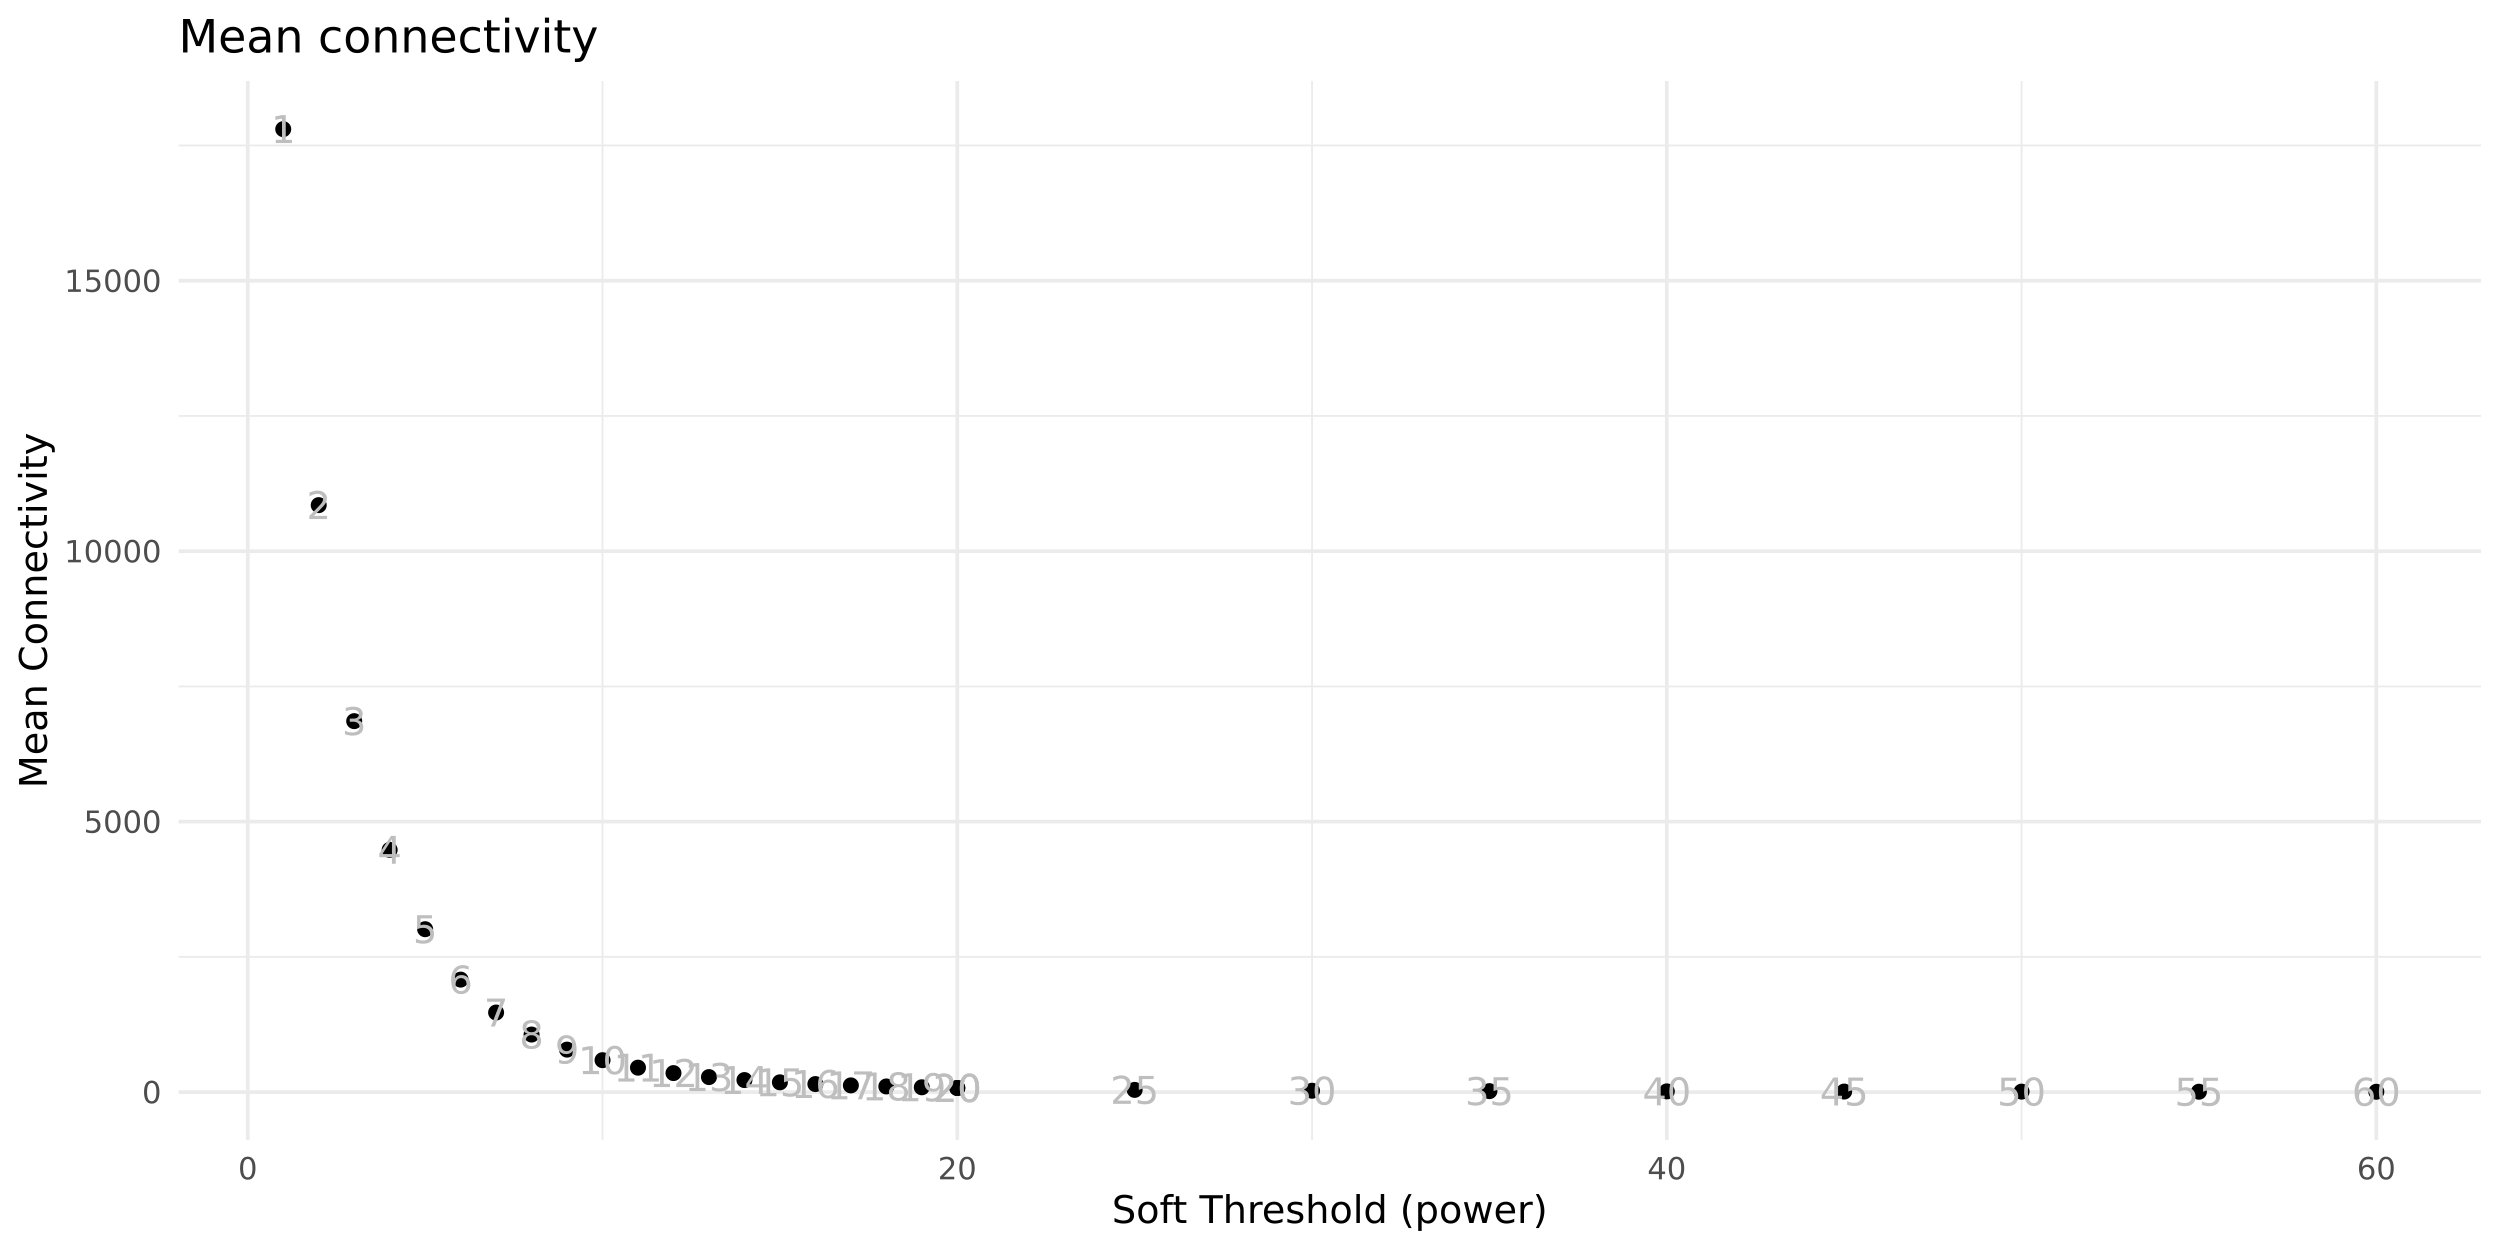
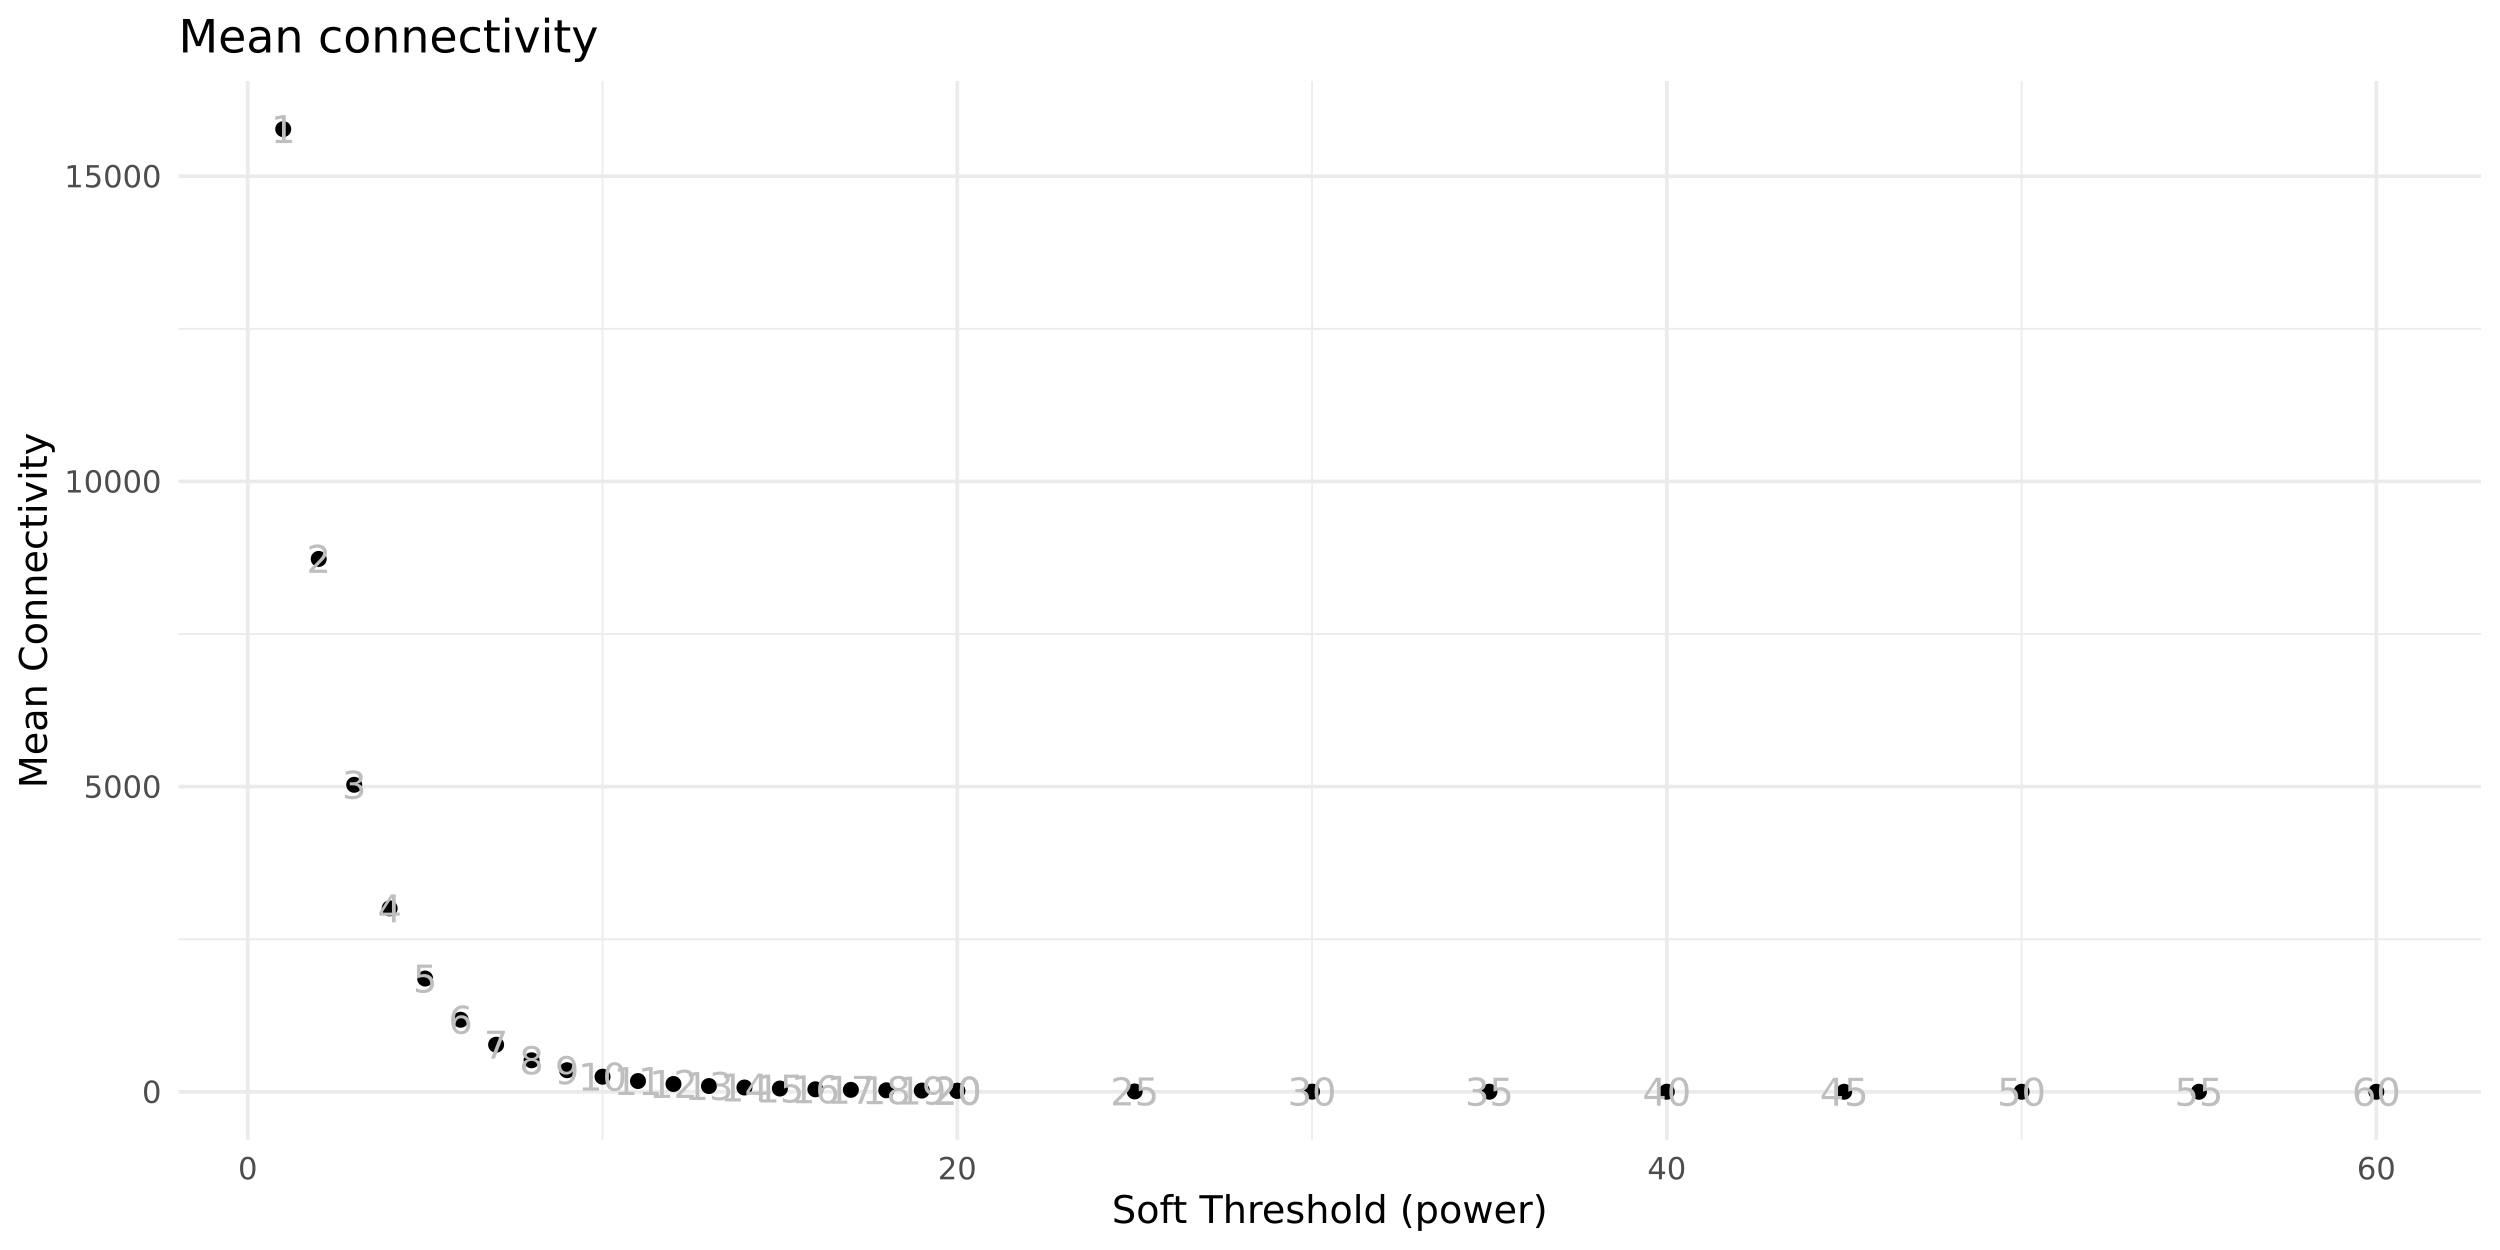
<svg xmlns="http://www.w3.org/2000/svg" class="svglite" width="720.00pt" height="360.00pt" viewBox="0 0 720.00 360.00">
  <defs>
    <style type="text/css">
    .svglite line, .svglite polyline, .svglite polygon, .svglite path, .svglite rect, .svglite circle {
      fill: none;
      stroke: #000000;
      stroke-linecap: round;
      stroke-linejoin: round;
      stroke-miterlimit: 10.00;
    }
    .svglite text {
      white-space: pre;
    }
  </style>
  </defs>
  <rect width="100%" height="100%" style="stroke: none; fill: none;" />
  <defs>
    <clipPath id="cpMC4wMHw3MjAuMDB8MC4wMHwzNjAuMDA=">
      <rect x="0.00" y="0.00" width="720.00" height="360.00" />
    </clipPath>
  </defs>
  <g clip-path="url(#cpMC4wMHw3MjAuMDB8MC4wMHwzNjAuMDA=)">
</g>
  <defs>
    <clipPath id="cpNTEuNDN8NzE0LjUyfDIzLjMyfDMyOC4yOQ==">
      <rect x="51.43" y="23.32" width="663.09" height="304.97" />
    </clipPath>
  </defs>
  <g clip-path="url(#cpNTEuNDN8NzE0LjUyfDIzLjMyfDMyOC4yOQ==)">
-     <polyline points="51.43,275.58 714.52,275.58 " style="stroke-width: 0.53; stroke: #EBEBEB; stroke-linecap: butt;" />
-     <polyline points="51.43,197.69 714.52,197.69 " style="stroke-width: 0.53; stroke: #EBEBEB; stroke-linecap: butt;" />
-     <polyline points="51.43,119.80 714.52,119.80 " style="stroke-width: 0.53; stroke: #EBEBEB; stroke-linecap: butt;" />
-     <polyline points="51.43,41.90 714.52,41.90 " style="stroke-width: 0.53; stroke: #EBEBEB; stroke-linecap: butt;" />
+     <polyline points="51.43,270.49 714.52,270.49 " style="stroke-width: 0.53; stroke: #EBEBEB; stroke-linecap: butt;" />
+     <polyline points="51.43,182.59 714.52,182.59 " style="stroke-width: 0.53; stroke: #EBEBEB; stroke-linecap: butt;" />
+     <polyline points="51.43,94.70 714.52,94.70 " style="stroke-width: 0.53; stroke: #EBEBEB; stroke-linecap: butt;" />
    <polyline points="173.53,328.29 173.53,23.32 " style="stroke-width: 0.53; stroke: #EBEBEB; stroke-linecap: butt;" />
    <polyline points="377.87,328.29 377.87,23.32 " style="stroke-width: 0.53; stroke: #EBEBEB; stroke-linecap: butt;" />
    <polyline points="582.21,328.29 582.21,23.32 " style="stroke-width: 0.53; stroke: #EBEBEB; stroke-linecap: butt;" />
-     <polyline points="51.43,314.53 714.52,314.53 " style="stroke-width: 1.07; stroke: #EBEBEB; stroke-linecap: butt;" />
-     <polyline points="51.43,236.63 714.52,236.63 " style="stroke-width: 1.07; stroke: #EBEBEB; stroke-linecap: butt;" />
-     <polyline points="51.43,158.74 714.52,158.74 " style="stroke-width: 1.07; stroke: #EBEBEB; stroke-linecap: butt;" />
-     <polyline points="51.43,80.85 714.52,80.85 " style="stroke-width: 1.07; stroke: #EBEBEB; stroke-linecap: butt;" />
+     <polyline points="51.43,314.44 714.52,314.44 " style="stroke-width: 1.07; stroke: #EBEBEB; stroke-linecap: butt;" />
+     <polyline points="51.43,226.54 714.52,226.54 " style="stroke-width: 1.07; stroke: #EBEBEB; stroke-linecap: butt;" />
+     <polyline points="51.43,138.65 714.52,138.65 " style="stroke-width: 1.07; stroke: #EBEBEB; stroke-linecap: butt;" />
+     <polyline points="51.43,50.75 714.52,50.75 " style="stroke-width: 1.07; stroke: #EBEBEB; stroke-linecap: butt;" />
    <polyline points="71.36,328.29 71.36,23.32 " style="stroke-width: 1.07; stroke: #EBEBEB; stroke-linecap: butt;" />
    <polyline points="275.70,328.29 275.70,23.32 " style="stroke-width: 1.07; stroke: #EBEBEB; stroke-linecap: butt;" />
    <polyline points="480.04,328.29 480.04,23.32 " style="stroke-width: 1.07; stroke: #EBEBEB; stroke-linecap: butt;" />
    <polyline points="684.38,328.29 684.38,23.32 " style="stroke-width: 1.07; stroke: #EBEBEB; stroke-linecap: butt;" />
    <circle cx="81.57" cy="37.19" r="1.95" style="stroke-width: 0.71; fill: #000000;" />
-     <circle cx="91.79" cy="145.48" r="1.95" style="stroke-width: 0.71; fill: #000000;" />
-     <circle cx="102.01" cy="207.69" r="1.95" style="stroke-width: 0.71; fill: #000000;" />
-     <circle cx="112.22" cy="244.76" r="1.95" style="stroke-width: 0.71; fill: #000000;" />
-     <circle cx="122.44" cy="267.61" r="1.95" style="stroke-width: 0.71; fill: #000000;" />
-     <circle cx="132.66" cy="282.13" r="1.95" style="stroke-width: 0.71; fill: #000000;" />
-     <circle cx="142.88" cy="291.61" r="1.95" style="stroke-width: 0.71; fill: #000000;" />
-     <circle cx="153.09" cy="297.95" r="1.95" style="stroke-width: 0.71; fill: #000000;" />
-     <circle cx="163.31" cy="302.29" r="1.95" style="stroke-width: 0.71; fill: #000000;" />
-     <circle cx="173.53" cy="305.33" r="1.95" style="stroke-width: 0.71; fill: #000000;" />
-     <circle cx="183.74" cy="307.49" r="1.95" style="stroke-width: 0.71; fill: #000000;" />
-     <circle cx="193.96" cy="309.05" r="1.95" style="stroke-width: 0.71; fill: #000000;" />
-     <circle cx="204.18" cy="310.20" r="1.95" style="stroke-width: 0.71; fill: #000000;" />
-     <circle cx="214.40" cy="311.06" r="1.95" style="stroke-width: 0.71; fill: #000000;" />
-     <circle cx="224.61" cy="311.71" r="1.95" style="stroke-width: 0.71; fill: #000000;" />
-     <circle cx="234.83" cy="312.21" r="1.95" style="stroke-width: 0.71; fill: #000000;" />
-     <circle cx="245.05" cy="312.59" r="1.95" style="stroke-width: 0.71; fill: #000000;" />
-     <circle cx="255.26" cy="312.90" r="1.95" style="stroke-width: 0.71; fill: #000000;" />
-     <circle cx="265.48" cy="313.14" r="1.95" style="stroke-width: 0.71; fill: #000000;" />
-     <circle cx="275.70" cy="313.34" r="1.95" style="stroke-width: 0.71; fill: #000000;" />
-     <circle cx="275.70" cy="313.34" r="1.95" style="stroke-width: 0.71; fill: #000000;" />
-     <circle cx="326.78" cy="313.89" r="1.95" style="stroke-width: 0.71; fill: #000000;" />
-     <circle cx="377.87" cy="314.13" r="1.95" style="stroke-width: 0.71; fill: #000000;" />
-     <circle cx="428.95" cy="314.25" r="1.95" style="stroke-width: 0.71; fill: #000000;" />
-     <circle cx="480.04" cy="314.32" r="1.95" style="stroke-width: 0.71; fill: #000000;" />
-     <circle cx="531.12" cy="314.37" r="1.95" style="stroke-width: 0.71; fill: #000000;" />
-     <circle cx="582.21" cy="314.39" r="1.95" style="stroke-width: 0.71; fill: #000000;" />
-     <circle cx="633.29" cy="314.42" r="1.95" style="stroke-width: 0.71; fill: #000000;" />
+     <circle cx="91.79" cy="160.97" r="1.95" style="stroke-width: 0.71; fill: #000000;" />
+     <circle cx="102.01" cy="226.02" r="1.95" style="stroke-width: 0.71; fill: #000000;" />
+     <circle cx="112.22" cy="261.61" r="1.95" style="stroke-width: 0.71; fill: #000000;" />
+     <circle cx="122.44" cy="281.82" r="1.95" style="stroke-width: 0.71; fill: #000000;" />
+     <circle cx="132.66" cy="293.69" r="1.95" style="stroke-width: 0.71; fill: #000000;" />
+     <circle cx="142.88" cy="300.88" r="1.95" style="stroke-width: 0.71; fill: #000000;" />
+     <circle cx="153.09" cy="305.36" r="1.95" style="stroke-width: 0.71; fill: #000000;" />
+     <circle cx="163.31" cy="308.22" r="1.95" style="stroke-width: 0.71; fill: #000000;" />
+     <circle cx="173.53" cy="310.09" r="1.95" style="stroke-width: 0.71; fill: #000000;" />
+     <circle cx="183.74" cy="311.34" r="1.95" style="stroke-width: 0.71; fill: #000000;" />
+     <circle cx="193.96" cy="312.19" r="1.95" style="stroke-width: 0.71; fill: #000000;" />
+     <circle cx="204.18" cy="312.78" r="1.95" style="stroke-width: 0.71; fill: #000000;" />
+     <circle cx="214.40" cy="313.20" r="1.95" style="stroke-width: 0.71; fill: #000000;" />
+     <circle cx="224.61" cy="313.50" r="1.95" style="stroke-width: 0.71; fill: #000000;" />
+     <circle cx="234.83" cy="313.72" r="1.95" style="stroke-width: 0.71; fill: #000000;" />
+     <circle cx="245.05" cy="313.88" r="1.95" style="stroke-width: 0.71; fill: #000000;" />
+     <circle cx="255.26" cy="314.00" r="1.95" style="stroke-width: 0.71; fill: #000000;" />
+     <circle cx="265.48" cy="314.09" r="1.95" style="stroke-width: 0.71; fill: #000000;" />
+     <circle cx="275.70" cy="314.15" r="1.95" style="stroke-width: 0.71; fill: #000000;" />
+     <circle cx="275.70" cy="314.15" r="1.95" style="stroke-width: 0.71; fill: #000000;" />
+     <circle cx="326.78" cy="314.33" r="1.95" style="stroke-width: 0.71; fill: #000000;" />
+     <circle cx="377.87" cy="314.39" r="1.95" style="stroke-width: 0.71; fill: #000000;" />
+     <circle cx="428.95" cy="314.41" r="1.95" style="stroke-width: 0.71; fill: #000000;" />
+     <circle cx="480.04" cy="314.42" r="1.95" style="stroke-width: 0.71; fill: #000000;" />
+     <circle cx="531.12" cy="314.43" r="1.95" style="stroke-width: 0.71; fill: #000000;" />
+     <circle cx="582.21" cy="314.43" r="1.95" style="stroke-width: 0.71; fill: #000000;" />
+     <circle cx="633.29" cy="314.43" r="1.95" style="stroke-width: 0.71; fill: #000000;" />
    <circle cx="684.38" cy="314.43" r="1.95" style="stroke-width: 0.71; fill: #000000;" />
    <text x="81.57" y="41.20" text-anchor="middle" style="font-size: 11.04px;fill: #BEBEBE; font-family: &quot;DejaVu Sans&quot;;" textLength="7.02px" lengthAdjust="spacingAndGlyphs">1</text>
-     <text x="91.79" y="149.50" text-anchor="middle" style="font-size: 11.04px;fill: #BEBEBE; font-family: &quot;DejaVu Sans&quot;;" textLength="7.02px" lengthAdjust="spacingAndGlyphs">2</text>
-     <text x="102.01" y="211.71" text-anchor="middle" style="font-size: 11.04px;fill: #BEBEBE; font-family: &quot;DejaVu Sans&quot;;" textLength="7.02px" lengthAdjust="spacingAndGlyphs">3</text>
-     <text x="112.22" y="248.78" text-anchor="middle" style="font-size: 11.04px;fill: #BEBEBE; font-family: &quot;DejaVu Sans&quot;;" textLength="7.02px" lengthAdjust="spacingAndGlyphs">4</text>
-     <text x="122.44" y="271.63" text-anchor="middle" style="font-size: 11.04px;fill: #BEBEBE; font-family: &quot;DejaVu Sans&quot;;" textLength="7.02px" lengthAdjust="spacingAndGlyphs">5</text>
-     <text x="132.66" y="286.15" text-anchor="middle" style="font-size: 11.04px;fill: #BEBEBE; font-family: &quot;DejaVu Sans&quot;;" textLength="7.02px" lengthAdjust="spacingAndGlyphs">6</text>
-     <text x="142.88" y="295.63" text-anchor="middle" style="font-size: 11.04px;fill: #BEBEBE; font-family: &quot;DejaVu Sans&quot;;" textLength="7.02px" lengthAdjust="spacingAndGlyphs">7</text>
-     <text x="153.09" y="301.97" text-anchor="middle" style="font-size: 11.04px;fill: #BEBEBE; font-family: &quot;DejaVu Sans&quot;;" textLength="7.02px" lengthAdjust="spacingAndGlyphs">8</text>
-     <text x="163.31" y="306.31" text-anchor="middle" style="font-size: 11.04px;fill: #BEBEBE; font-family: &quot;DejaVu Sans&quot;;" textLength="7.02px" lengthAdjust="spacingAndGlyphs">9</text>
-     <text x="173.53" y="309.35" text-anchor="middle" style="font-size: 11.04px;fill: #BEBEBE; font-family: &quot;DejaVu Sans&quot;;" textLength="14.04px" lengthAdjust="spacingAndGlyphs">10</text>
-     <text x="183.74" y="311.51" text-anchor="middle" style="font-size: 11.04px;fill: #BEBEBE; font-family: &quot;DejaVu Sans&quot;;" textLength="14.04px" lengthAdjust="spacingAndGlyphs">11</text>
-     <text x="193.96" y="313.07" text-anchor="middle" style="font-size: 11.04px;fill: #BEBEBE; font-family: &quot;DejaVu Sans&quot;;" textLength="14.04px" lengthAdjust="spacingAndGlyphs">12</text>
-     <text x="204.18" y="314.22" text-anchor="middle" style="font-size: 11.04px;fill: #BEBEBE; font-family: &quot;DejaVu Sans&quot;;" textLength="14.04px" lengthAdjust="spacingAndGlyphs">13</text>
-     <text x="214.40" y="315.08" text-anchor="middle" style="font-size: 11.04px;fill: #BEBEBE; font-family: &quot;DejaVu Sans&quot;;" textLength="14.04px" lengthAdjust="spacingAndGlyphs">14</text>
-     <text x="224.61" y="315.73" text-anchor="middle" style="font-size: 11.04px;fill: #BEBEBE; font-family: &quot;DejaVu Sans&quot;;" textLength="14.04px" lengthAdjust="spacingAndGlyphs">15</text>
-     <text x="234.83" y="316.23" text-anchor="middle" style="font-size: 11.04px;fill: #BEBEBE; font-family: &quot;DejaVu Sans&quot;;" textLength="14.04px" lengthAdjust="spacingAndGlyphs">16</text>
-     <text x="245.05" y="316.61" text-anchor="middle" style="font-size: 11.04px;fill: #BEBEBE; font-family: &quot;DejaVu Sans&quot;;" textLength="14.04px" lengthAdjust="spacingAndGlyphs">17</text>
-     <text x="255.26" y="316.92" text-anchor="middle" style="font-size: 11.04px;fill: #BEBEBE; font-family: &quot;DejaVu Sans&quot;;" textLength="14.04px" lengthAdjust="spacingAndGlyphs">18</text>
-     <text x="265.48" y="317.16" text-anchor="middle" style="font-size: 11.04px;fill: #BEBEBE; font-family: &quot;DejaVu Sans&quot;;" textLength="14.04px" lengthAdjust="spacingAndGlyphs">19</text>
-     <text x="275.70" y="317.36" text-anchor="middle" style="font-size: 11.04px;fill: #BEBEBE; font-family: &quot;DejaVu Sans&quot;;" textLength="14.04px" lengthAdjust="spacingAndGlyphs">20</text>
-     <text x="275.70" y="317.36" text-anchor="middle" style="font-size: 11.04px;fill: #BEBEBE; font-family: &quot;DejaVu Sans&quot;;" textLength="14.04px" lengthAdjust="spacingAndGlyphs">20</text>
-     <text x="326.78" y="317.91" text-anchor="middle" style="font-size: 11.04px;fill: #BEBEBE; font-family: &quot;DejaVu Sans&quot;;" textLength="14.04px" lengthAdjust="spacingAndGlyphs">25</text>
-     <text x="377.87" y="318.15" text-anchor="middle" style="font-size: 11.04px;fill: #BEBEBE; font-family: &quot;DejaVu Sans&quot;;" textLength="14.04px" lengthAdjust="spacingAndGlyphs">30</text>
-     <text x="428.95" y="318.27" text-anchor="middle" style="font-size: 11.04px;fill: #BEBEBE; font-family: &quot;DejaVu Sans&quot;;" textLength="14.04px" lengthAdjust="spacingAndGlyphs">35</text>
-     <text x="480.04" y="318.34" text-anchor="middle" style="font-size: 11.04px;fill: #BEBEBE; font-family: &quot;DejaVu Sans&quot;;" textLength="14.04px" lengthAdjust="spacingAndGlyphs">40</text>
-     <text x="531.12" y="318.38" text-anchor="middle" style="font-size: 11.04px;fill: #BEBEBE; font-family: &quot;DejaVu Sans&quot;;" textLength="14.04px" lengthAdjust="spacingAndGlyphs">45</text>
-     <text x="582.21" y="318.41" text-anchor="middle" style="font-size: 11.04px;fill: #BEBEBE; font-family: &quot;DejaVu Sans&quot;;" textLength="14.04px" lengthAdjust="spacingAndGlyphs">50</text>
-     <text x="633.29" y="318.44" text-anchor="middle" style="font-size: 11.04px;fill: #BEBEBE; font-family: &quot;DejaVu Sans&quot;;" textLength="14.04px" lengthAdjust="spacingAndGlyphs">55</text>
+     <text x="91.79" y="164.99" text-anchor="middle" style="font-size: 11.04px;fill: #BEBEBE; font-family: &quot;DejaVu Sans&quot;;" textLength="7.02px" lengthAdjust="spacingAndGlyphs">2</text>
+     <text x="102.01" y="230.04" text-anchor="middle" style="font-size: 11.04px;fill: #BEBEBE; font-family: &quot;DejaVu Sans&quot;;" textLength="7.02px" lengthAdjust="spacingAndGlyphs">3</text>
+     <text x="112.22" y="265.63" text-anchor="middle" style="font-size: 11.04px;fill: #BEBEBE; font-family: &quot;DejaVu Sans&quot;;" textLength="7.02px" lengthAdjust="spacingAndGlyphs">4</text>
+     <text x="122.44" y="285.84" text-anchor="middle" style="font-size: 11.04px;fill: #BEBEBE; font-family: &quot;DejaVu Sans&quot;;" textLength="7.02px" lengthAdjust="spacingAndGlyphs">5</text>
+     <text x="132.66" y="297.71" text-anchor="middle" style="font-size: 11.04px;fill: #BEBEBE; font-family: &quot;DejaVu Sans&quot;;" textLength="7.02px" lengthAdjust="spacingAndGlyphs">6</text>
+     <text x="142.88" y="304.90" text-anchor="middle" style="font-size: 11.04px;fill: #BEBEBE; font-family: &quot;DejaVu Sans&quot;;" textLength="7.02px" lengthAdjust="spacingAndGlyphs">7</text>
+     <text x="153.09" y="309.38" text-anchor="middle" style="font-size: 11.04px;fill: #BEBEBE; font-family: &quot;DejaVu Sans&quot;;" textLength="7.02px" lengthAdjust="spacingAndGlyphs">8</text>
+     <text x="163.31" y="312.24" text-anchor="middle" style="font-size: 11.04px;fill: #BEBEBE; font-family: &quot;DejaVu Sans&quot;;" textLength="7.02px" lengthAdjust="spacingAndGlyphs">9</text>
+     <text x="173.53" y="314.11" text-anchor="middle" style="font-size: 11.04px;fill: #BEBEBE; font-family: &quot;DejaVu Sans&quot;;" textLength="14.04px" lengthAdjust="spacingAndGlyphs">10</text>
+     <text x="183.74" y="315.36" text-anchor="middle" style="font-size: 11.04px;fill: #BEBEBE; font-family: &quot;DejaVu Sans&quot;;" textLength="14.04px" lengthAdjust="spacingAndGlyphs">11</text>
+     <text x="193.96" y="316.21" text-anchor="middle" style="font-size: 11.04px;fill: #BEBEBE; font-family: &quot;DejaVu Sans&quot;;" textLength="14.04px" lengthAdjust="spacingAndGlyphs">12</text>
+     <text x="204.18" y="316.80" text-anchor="middle" style="font-size: 11.04px;fill: #BEBEBE; font-family: &quot;DejaVu Sans&quot;;" textLength="14.04px" lengthAdjust="spacingAndGlyphs">13</text>
+     <text x="214.40" y="317.22" text-anchor="middle" style="font-size: 11.04px;fill: #BEBEBE; font-family: &quot;DejaVu Sans&quot;;" textLength="14.04px" lengthAdjust="spacingAndGlyphs">14</text>
+     <text x="224.61" y="317.52" text-anchor="middle" style="font-size: 11.04px;fill: #BEBEBE; font-family: &quot;DejaVu Sans&quot;;" textLength="14.04px" lengthAdjust="spacingAndGlyphs">15</text>
+     <text x="234.83" y="317.74" text-anchor="middle" style="font-size: 11.04px;fill: #BEBEBE; font-family: &quot;DejaVu Sans&quot;;" textLength="14.04px" lengthAdjust="spacingAndGlyphs">16</text>
+     <text x="245.05" y="317.90" text-anchor="middle" style="font-size: 11.04px;fill: #BEBEBE; font-family: &quot;DejaVu Sans&quot;;" textLength="14.04px" lengthAdjust="spacingAndGlyphs">17</text>
+     <text x="255.26" y="318.01" text-anchor="middle" style="font-size: 11.04px;fill: #BEBEBE; font-family: &quot;DejaVu Sans&quot;;" textLength="14.04px" lengthAdjust="spacingAndGlyphs">18</text>
+     <text x="265.48" y="318.10" text-anchor="middle" style="font-size: 11.04px;fill: #BEBEBE; font-family: &quot;DejaVu Sans&quot;;" textLength="14.04px" lengthAdjust="spacingAndGlyphs">19</text>
+     <text x="275.70" y="318.17" text-anchor="middle" style="font-size: 11.04px;fill: #BEBEBE; font-family: &quot;DejaVu Sans&quot;;" textLength="14.04px" lengthAdjust="spacingAndGlyphs">20</text>
+     <text x="275.70" y="318.17" text-anchor="middle" style="font-size: 11.04px;fill: #BEBEBE; font-family: &quot;DejaVu Sans&quot;;" textLength="14.04px" lengthAdjust="spacingAndGlyphs">20</text>
+     <text x="326.78" y="318.35" text-anchor="middle" style="font-size: 11.04px;fill: #BEBEBE; font-family: &quot;DejaVu Sans&quot;;" textLength="14.04px" lengthAdjust="spacingAndGlyphs">25</text>
+     <text x="377.87" y="318.40" text-anchor="middle" style="font-size: 11.04px;fill: #BEBEBE; font-family: &quot;DejaVu Sans&quot;;" textLength="14.04px" lengthAdjust="spacingAndGlyphs">30</text>
+     <text x="428.95" y="318.43" text-anchor="middle" style="font-size: 11.04px;fill: #BEBEBE; font-family: &quot;DejaVu Sans&quot;;" textLength="14.04px" lengthAdjust="spacingAndGlyphs">35</text>
+     <text x="480.04" y="318.44" text-anchor="middle" style="font-size: 11.04px;fill: #BEBEBE; font-family: &quot;DejaVu Sans&quot;;" textLength="14.04px" lengthAdjust="spacingAndGlyphs">40</text>
+     <text x="531.12" y="318.45" text-anchor="middle" style="font-size: 11.04px;fill: #BEBEBE; font-family: &quot;DejaVu Sans&quot;;" textLength="14.04px" lengthAdjust="spacingAndGlyphs">45</text>
+     <text x="582.21" y="318.45" text-anchor="middle" style="font-size: 11.04px;fill: #BEBEBE; font-family: &quot;DejaVu Sans&quot;;" textLength="14.04px" lengthAdjust="spacingAndGlyphs">50</text>
+     <text x="633.29" y="318.45" text-anchor="middle" style="font-size: 11.04px;fill: #BEBEBE; font-family: &quot;DejaVu Sans&quot;;" textLength="14.04px" lengthAdjust="spacingAndGlyphs">55</text>
    <text x="684.38" y="318.45" text-anchor="middle" style="font-size: 11.04px;fill: #BEBEBE; font-family: &quot;DejaVu Sans&quot;;" textLength="14.04px" lengthAdjust="spacingAndGlyphs">60</text>
  </g>
  <g clip-path="url(#cpMC4wMHw3MjAuMDB8MC4wMHwzNjAuMDA=)">
-     <text x="46.50" y="317.73" text-anchor="end" style="font-size: 8.80px;fill: #4D4D4D; font-family: &quot;DejaVu Sans&quot;;" textLength="5.59px" lengthAdjust="spacingAndGlyphs">0</text>
-     <text x="46.50" y="239.84" text-anchor="end" style="font-size: 8.80px;fill: #4D4D4D; font-family: &quot;DejaVu Sans&quot;;" textLength="22.38px" lengthAdjust="spacingAndGlyphs">5000</text>
-     <text x="46.50" y="161.95" text-anchor="end" style="font-size: 8.80px;fill: #4D4D4D; font-family: &quot;DejaVu Sans&quot;;" textLength="27.97px" lengthAdjust="spacingAndGlyphs">10000</text>
-     <text x="46.50" y="84.06" text-anchor="end" style="font-size: 8.80px;fill: #4D4D4D; font-family: &quot;DejaVu Sans&quot;;" textLength="27.97px" lengthAdjust="spacingAndGlyphs">15000</text>
+     <text x="46.50" y="317.64" text-anchor="end" style="font-size: 8.80px;fill: #4D4D4D; font-family: &quot;DejaVu Sans&quot;;" textLength="5.59px" lengthAdjust="spacingAndGlyphs">0</text>
+     <text x="46.50" y="229.75" text-anchor="end" style="font-size: 8.80px;fill: #4D4D4D; font-family: &quot;DejaVu Sans&quot;;" textLength="22.38px" lengthAdjust="spacingAndGlyphs">5000</text>
+     <text x="46.50" y="141.85" text-anchor="end" style="font-size: 8.80px;fill: #4D4D4D; font-family: &quot;DejaVu Sans&quot;;" textLength="27.97px" lengthAdjust="spacingAndGlyphs">10000</text>
+     <text x="46.50" y="53.96" text-anchor="end" style="font-size: 8.80px;fill: #4D4D4D; font-family: &quot;DejaVu Sans&quot;;" textLength="27.97px" lengthAdjust="spacingAndGlyphs">15000</text>
    <text x="71.36" y="339.64" text-anchor="middle" style="font-size: 8.80px;fill: #4D4D4D; font-family: &quot;DejaVu Sans&quot;;" textLength="5.59px" lengthAdjust="spacingAndGlyphs">0</text>
    <text x="275.70" y="339.64" text-anchor="middle" style="font-size: 8.80px;fill: #4D4D4D; font-family: &quot;DejaVu Sans&quot;;" textLength="11.19px" lengthAdjust="spacingAndGlyphs">20</text>
    <text x="480.04" y="339.64" text-anchor="middle" style="font-size: 8.80px;fill: #4D4D4D; font-family: &quot;DejaVu Sans&quot;;" textLength="11.19px" lengthAdjust="spacingAndGlyphs">40</text>
    <text x="684.38" y="339.64" text-anchor="middle" style="font-size: 8.80px;fill: #4D4D4D; font-family: &quot;DejaVu Sans&quot;;" textLength="11.19px" lengthAdjust="spacingAndGlyphs">60</text>
    <text x="382.98" y="352.23" text-anchor="middle" style="font-size: 11.00px; font-family: &quot;DejaVu Sans&quot;;" textLength="125.50px" lengthAdjust="spacingAndGlyphs">Soft Threshold (power)</text>
    <text transform="translate(13.50,175.81) rotate(-90)" text-anchor="middle" style="font-size: 11.00px; font-family: &quot;DejaVu Sans&quot;;" textLength="102.40px" lengthAdjust="spacingAndGlyphs">Mean Connectivity</text>
    <text x="51.43" y="15.10" style="font-size: 13.20px; font-family: &quot;DejaVu Sans&quot;;" textLength="120.82px" lengthAdjust="spacingAndGlyphs">Mean connectivity</text>
  </g>
</svg>
